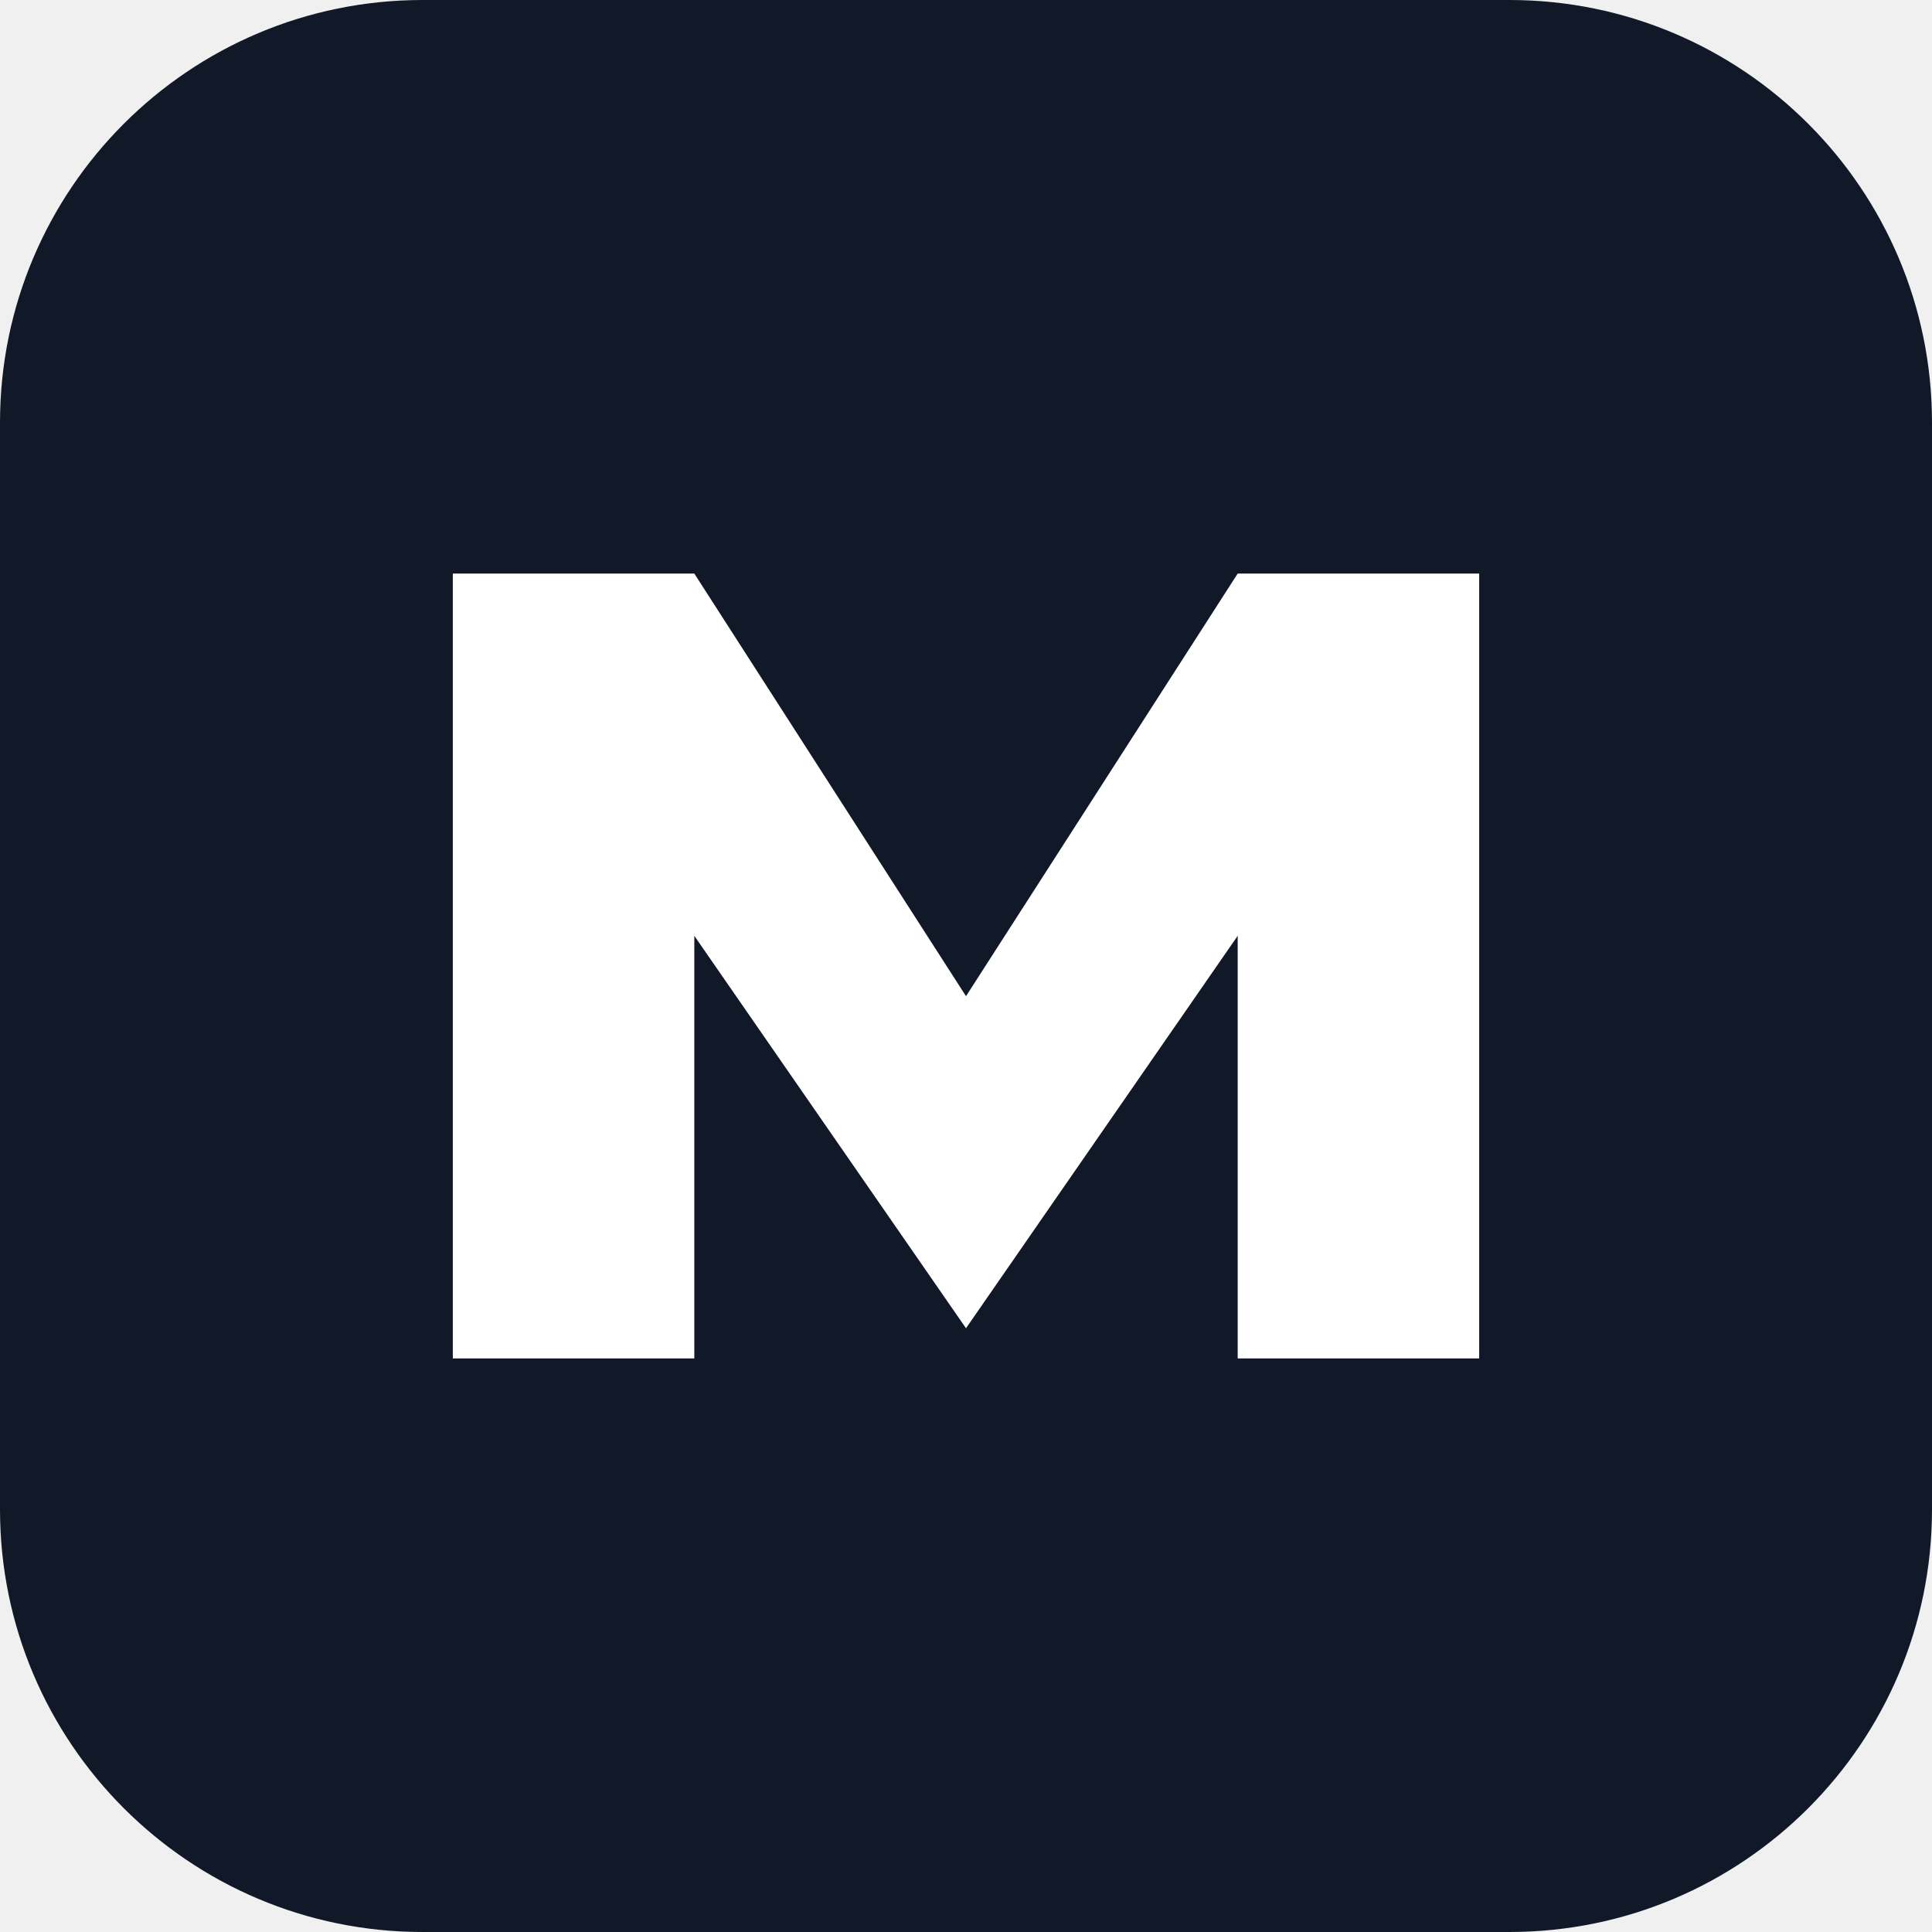
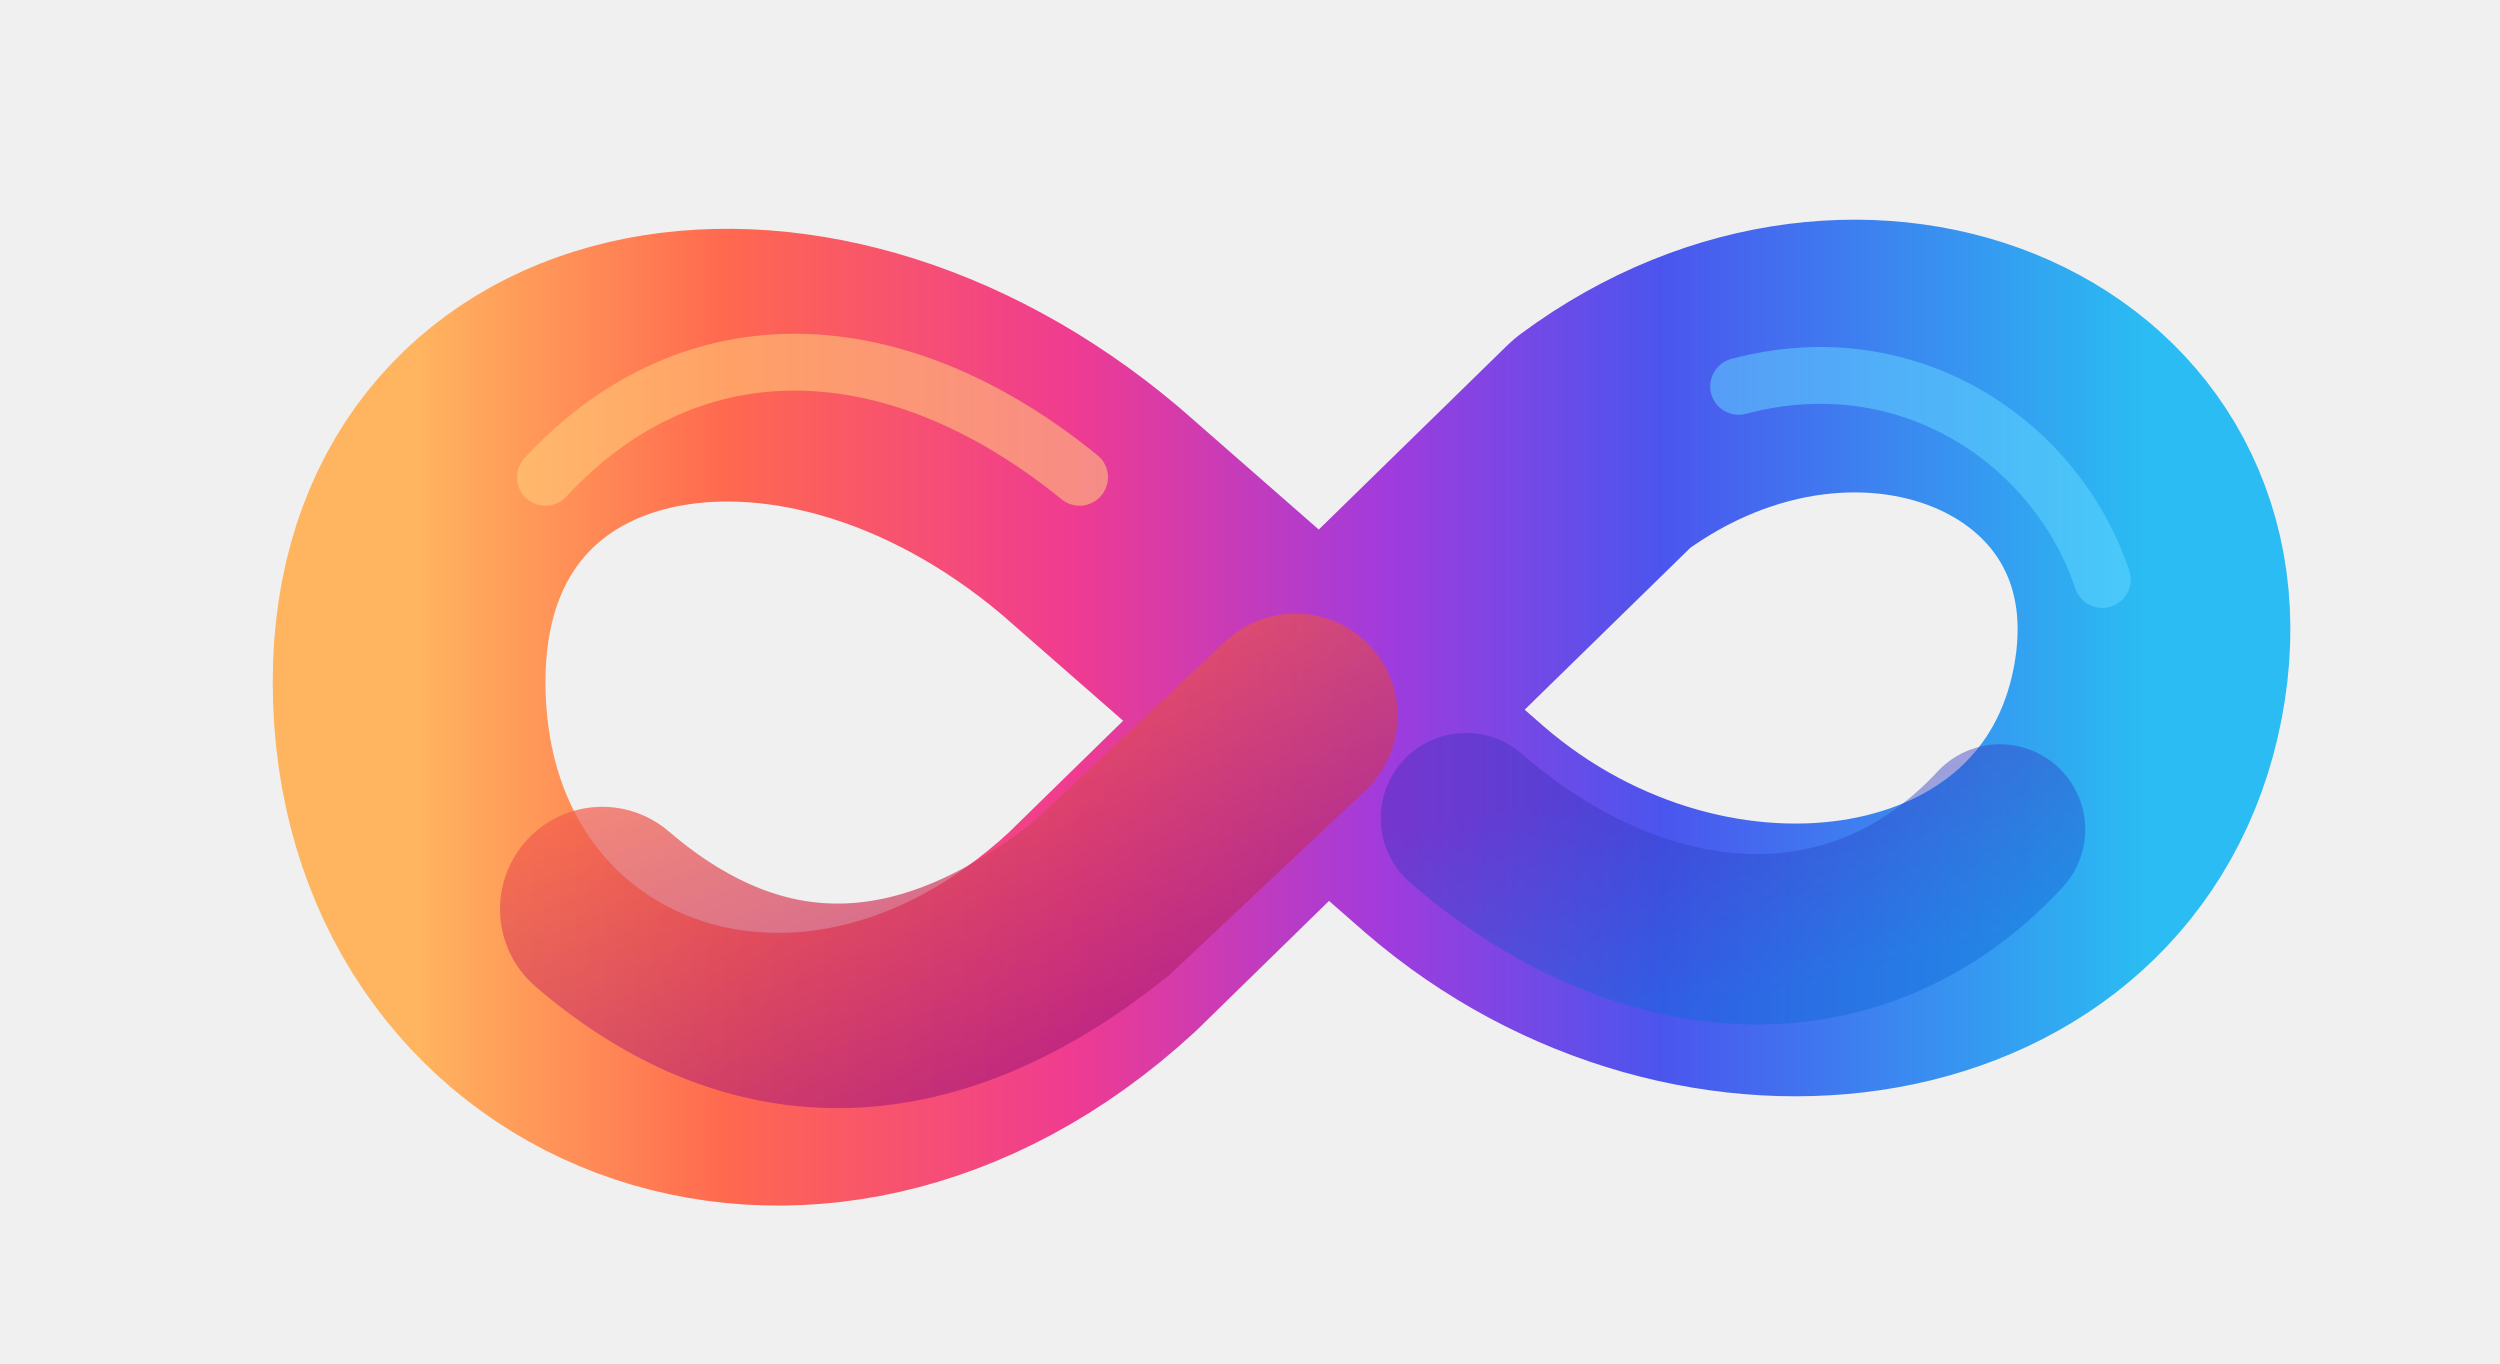
- <svg xmlns="http://www.w3.org/2000/svg" viewBox="0 0 64 64">
-   <rect width="64" height="64" rx="14" fill="#111827" />
-   <path d="M15 45V19h8l9 14 9-14h8v26h-8V31l-9 13-9-13v14z" fill="#ffffff" />
+ <svg xmlns="http://www.w3.org/2000/svg" viewBox="0 0 220 120" role="img" aria-label="StampaMurale">
+   <defs>
+     <linearGradient id="ribbon" x1="0" y1="0" x2="1" y2="0">
+       <stop offset="0" stop-color="#ffb45f" />
+       <stop offset="0.18" stop-color="#ff684f" />
+       <stop offset="0.38" stop-color="#ef3b91" />
+       <stop offset="0.56" stop-color="#a13bdd" />
+       <stop offset="0.72" stop-color="#4b55ee" />
+       <stop offset="1" stop-color="#2abcf2" />
+     </linearGradient>
+     <linearGradient id="shadeWarm" x1="0" y1="0" x2="1" y2="1">
+       <stop offset="0" stop-color="#ff6a43" />
+       <stop offset="1" stop-color="#a8197f" />
+     </linearGradient>
+     <linearGradient id="shadeCool" x1="0" y1="0" x2="1" y2="1">
+       <stop offset="0" stop-color="#4031bd" />
+       <stop offset="1" stop-color="#0f68d8" />
+     </linearGradient>
+   </defs>
+   <g transform="translate(18 5)">
+     <path d="M18 55 C18 25 52 18 78 40 L110 68 C132 87 166 82 171 56 C176 30 146 17 123 34 L79 77 C53 101 18 87 18 55 Z" fill="none" stroke="url(#ribbon)" stroke-width="24" stroke-linecap="round" stroke-linejoin="round" />
+     <path d="M35 75 C49 87 64 86 79 74 L96 58" fill="none" stroke="url(#shadeWarm)" stroke-width="18" stroke-linecap="round" opacity=".72" />
+     <path d="M111 67 C126 80 145 82 158 68" fill="none" stroke="url(#shadeCool)" stroke-width="15" stroke-linecap="round" opacity=".45" />
+     <path d="M30 37 C43 23 61 24 77 37" fill="none" stroke="#ffd07a" stroke-width="5" stroke-linecap="round" opacity=".55" />
+     <path d="M135 29 C150 25 163 34 167 46" fill="none" stroke="#66d9ff" stroke-width="5" stroke-linecap="round" opacity=".5" />
+   </g>
</svg>
